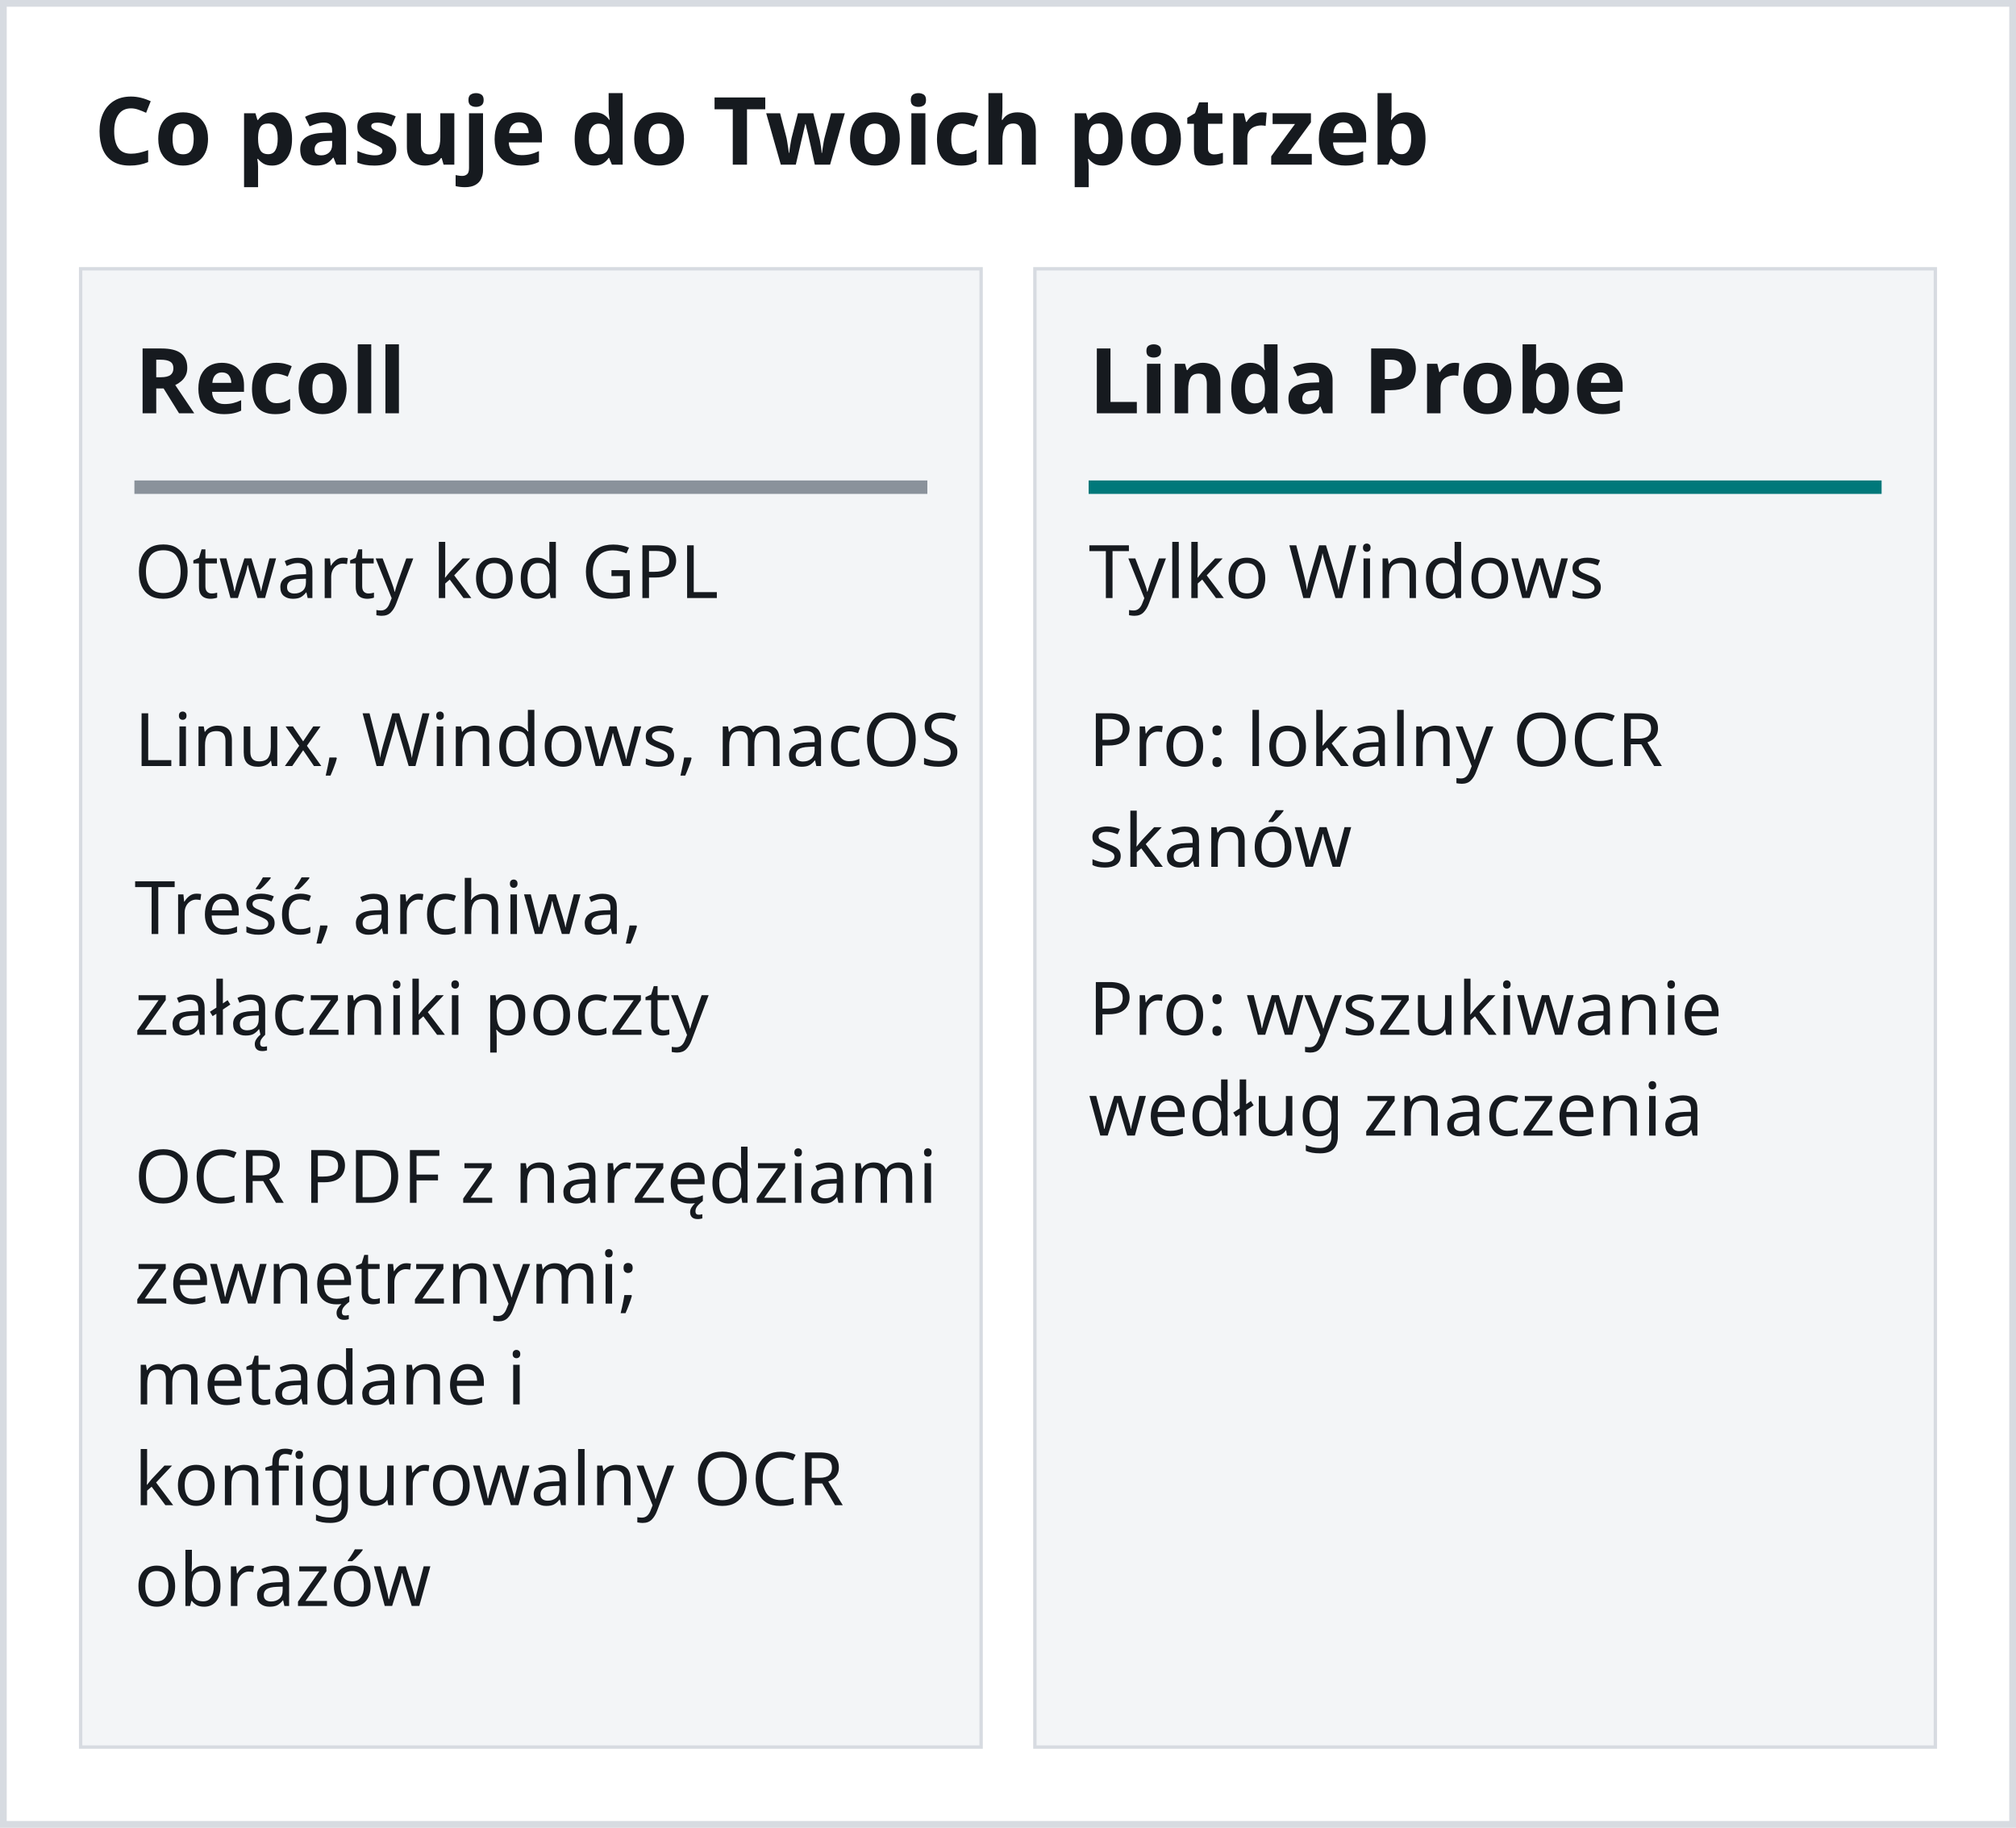
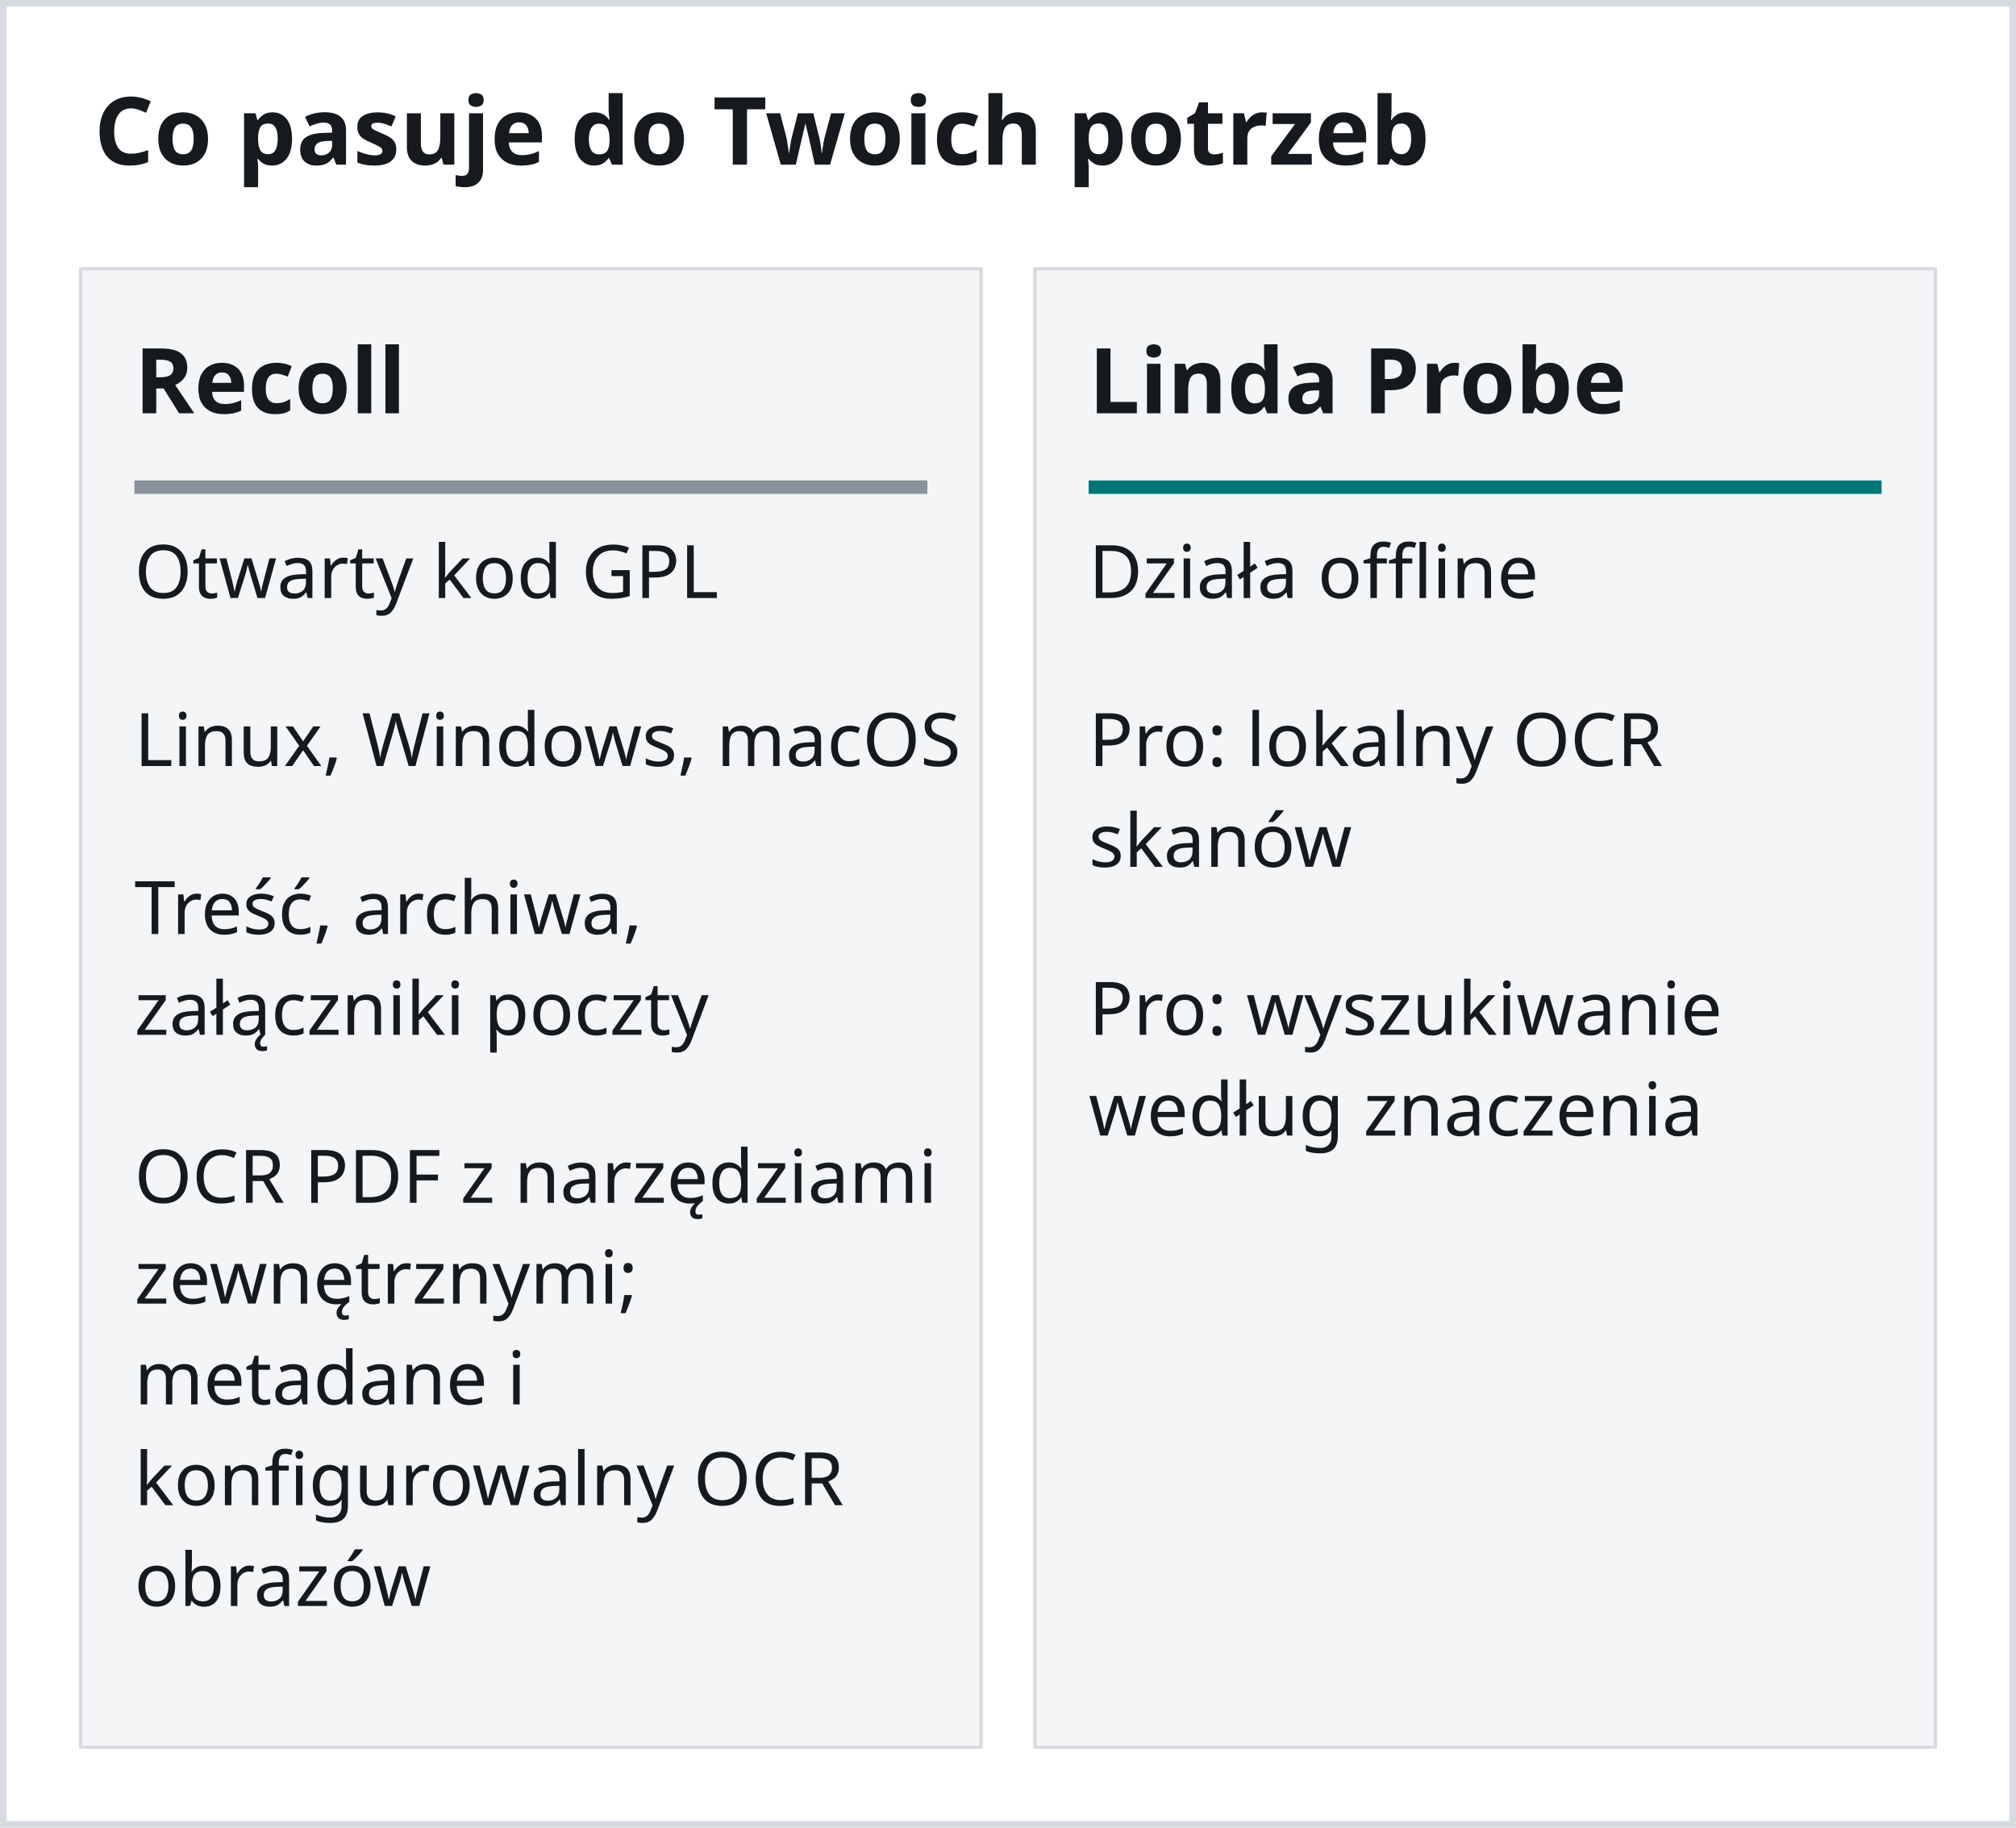
<svg xmlns="http://www.w3.org/2000/svg" xml:lang="pl" width="600" height="544" viewBox="0 0 600 544" role="img" aria-labelledby="title">
  <rect x="1" y="1" width="598" height="542" rx="0" fill="#ffffff" stroke="#d7dbe1" stroke-width="2" />
  <g font-family="Segoe UI Variable Text, Segoe UI, system-ui, sans-serif">
    <text x="28" y="49" font-size="28" font-weight="600" fill="#161a1f">
      <tspan x="28" dy="0">Co pasuje do Twoich potrzeb</tspan>
    </text>
    <rect x="24" y="80" width="268" height="440" rx="0" fill="#f3f5f7" stroke="#d7dbe1" />
    <text x="40" y="123" font-size="27" font-weight="600" fill="#161a1f">
      <tspan x="40" dy="0">Recoll</tspan>
    </text>
    <path d="M40 145 H276" stroke="#8a929b" stroke-width="4" />
    <text x="40" y="178" font-size="22" fill="#161a1f">
      <tspan x="40" dy="0">Otwarty kod GPL</tspan>
    </text>
    <text x="40" y="228" font-size="22" fill="#161a1f">
      <tspan x="40" dy="0">Linux, Windows, macOS</tspan>
    </text>
    <text x="40" y="278" font-size="22" fill="#161a1f">
      <tspan x="40" dy="0">Treść, archiwa,</tspan>
      <tspan x="40" dy="30">załączniki poczty</tspan>
    </text>
    <text x="40" y="358" font-size="22" fill="#161a1f">
      <tspan x="40" dy="0">OCR PDF z narzędziami</tspan>
      <tspan x="40" dy="30">zewnętrznymi;</tspan>
      <tspan x="40" dy="30">metadane i</tspan>
      <tspan x="40" dy="30">konfigurowalny OCR</tspan>
      <tspan x="40" dy="30">obrazów</tspan>
    </text>
    <rect x="308" y="80" width="268" height="440" rx="0" fill="#f3f5f7" stroke="#d7dbe1" />
    <text x="324" y="123" font-size="27" font-weight="600" fill="#161a1f">
      <tspan x="324" dy="0">Linda Probe</tspan>
    </text>
    <path d="M324 145 H560" stroke="#00787a" stroke-width="4" />
    <text x="324" y="178" font-size="22" fill="#161a1f">
-       <tspan x="324" dy="0">Tylko Windows</tspan>
+       <tspan x="324" dy="0">Działa offline</tspan>
    </text>
    <text x="324" y="228" font-size="22" fill="#161a1f">
      <tspan x="324" dy="0">Pro: lokalny OCR</tspan>
      <tspan x="324" dy="30">skanów</tspan>
    </text>
    <text x="324" y="308" font-size="22" fill="#161a1f">
      <tspan x="324" dy="0">Pro: wyszukiwanie</tspan>
      <tspan x="324" dy="30">według znaczenia</tspan>
    </text>
  </g>
</svg>
